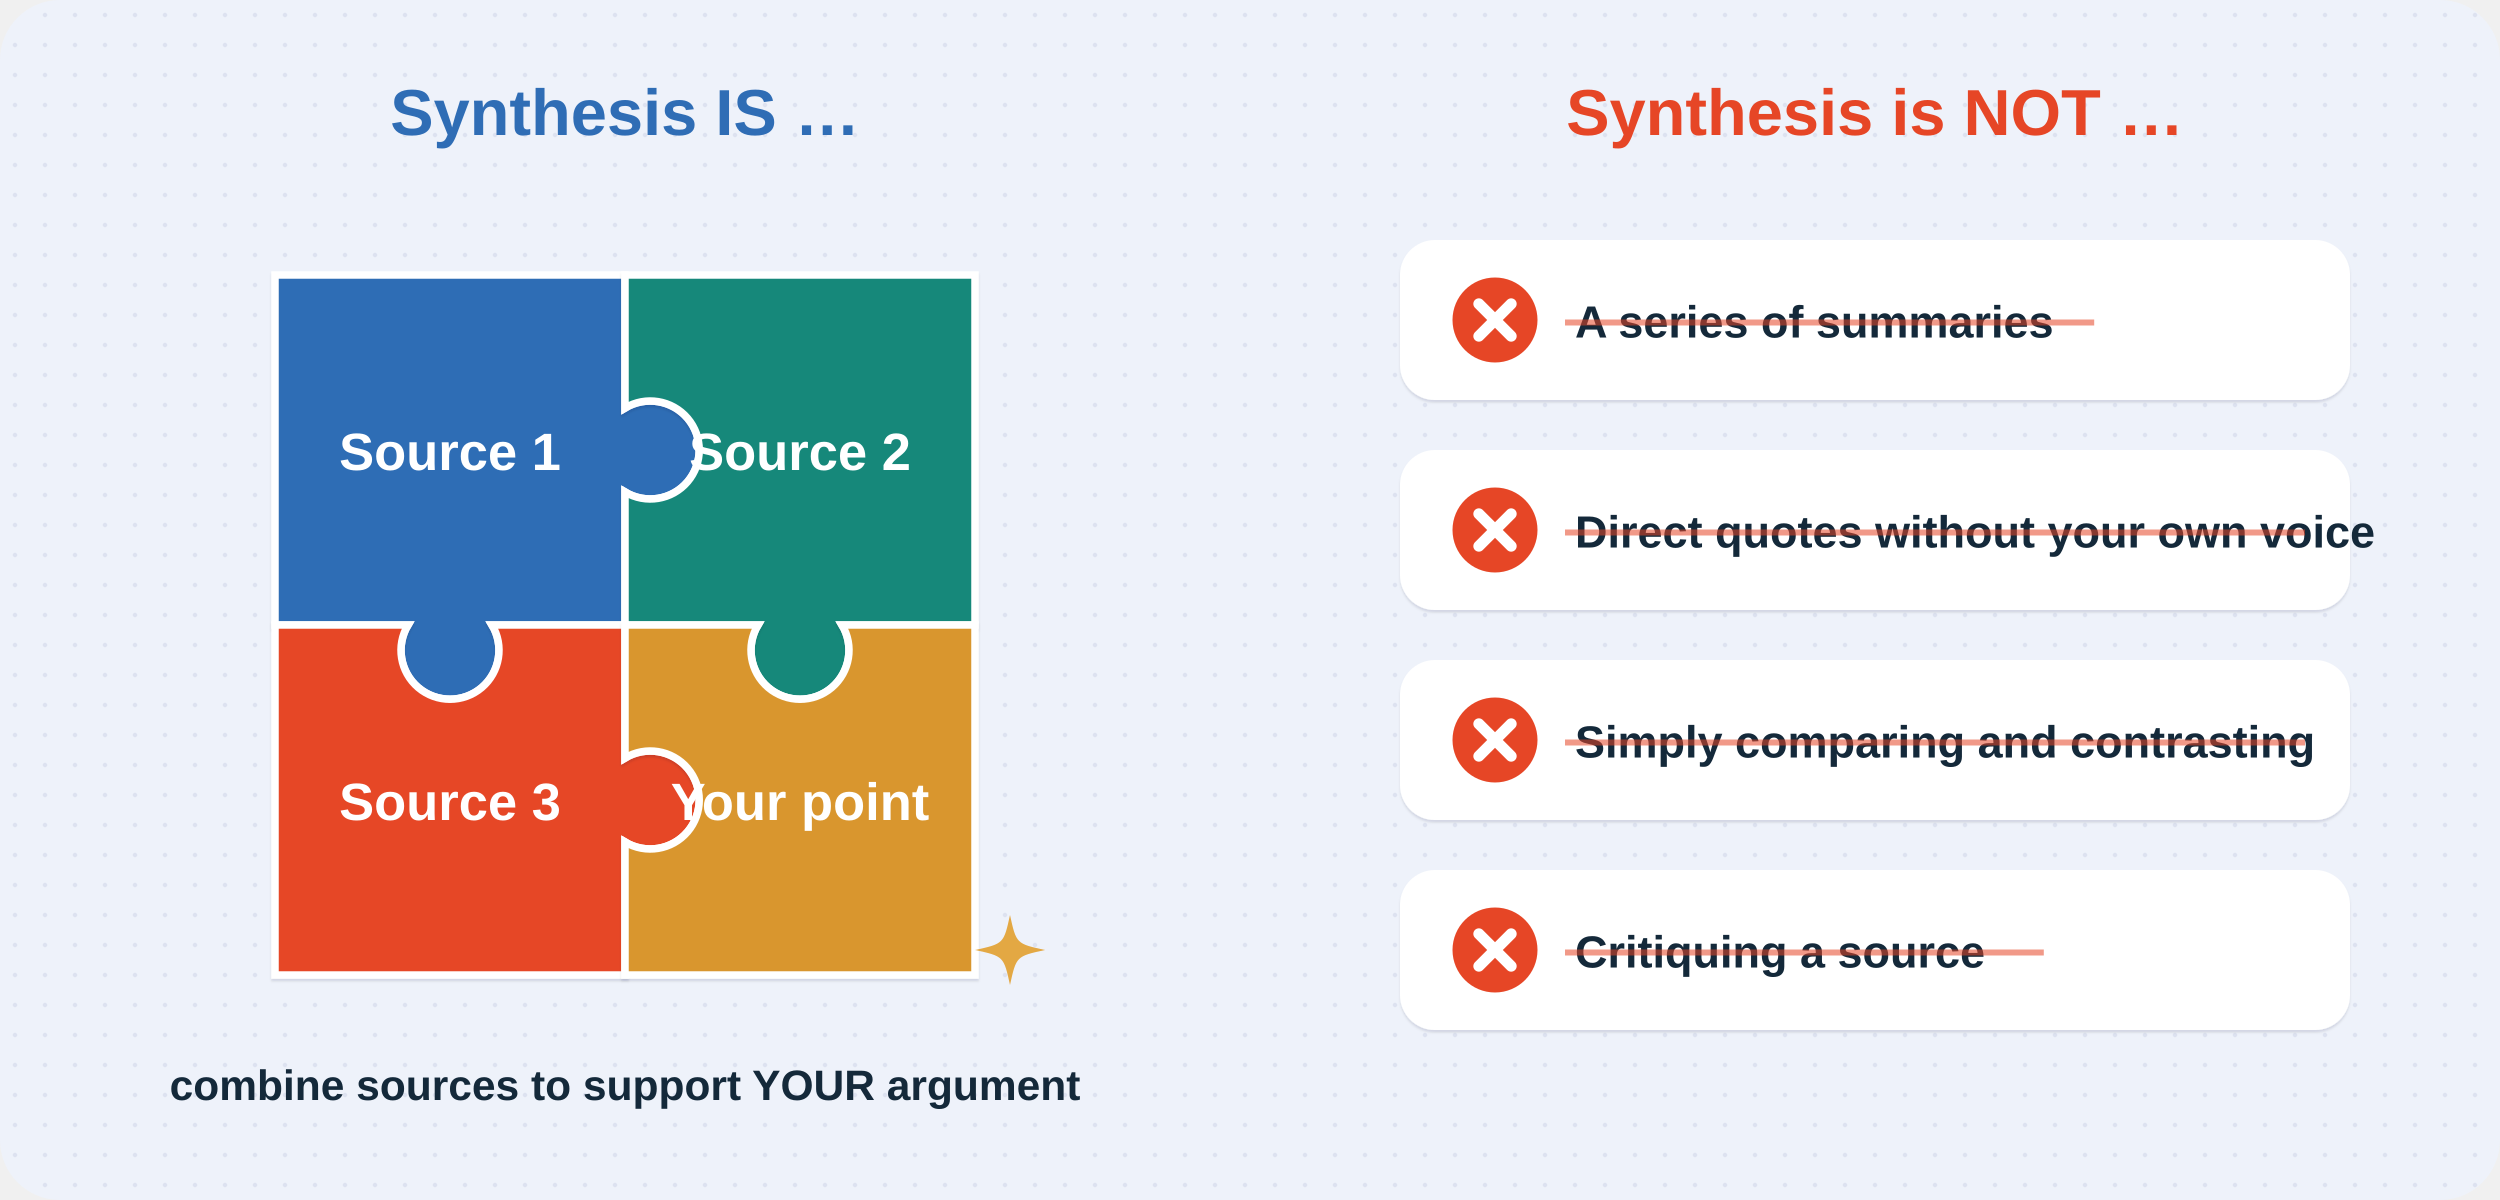
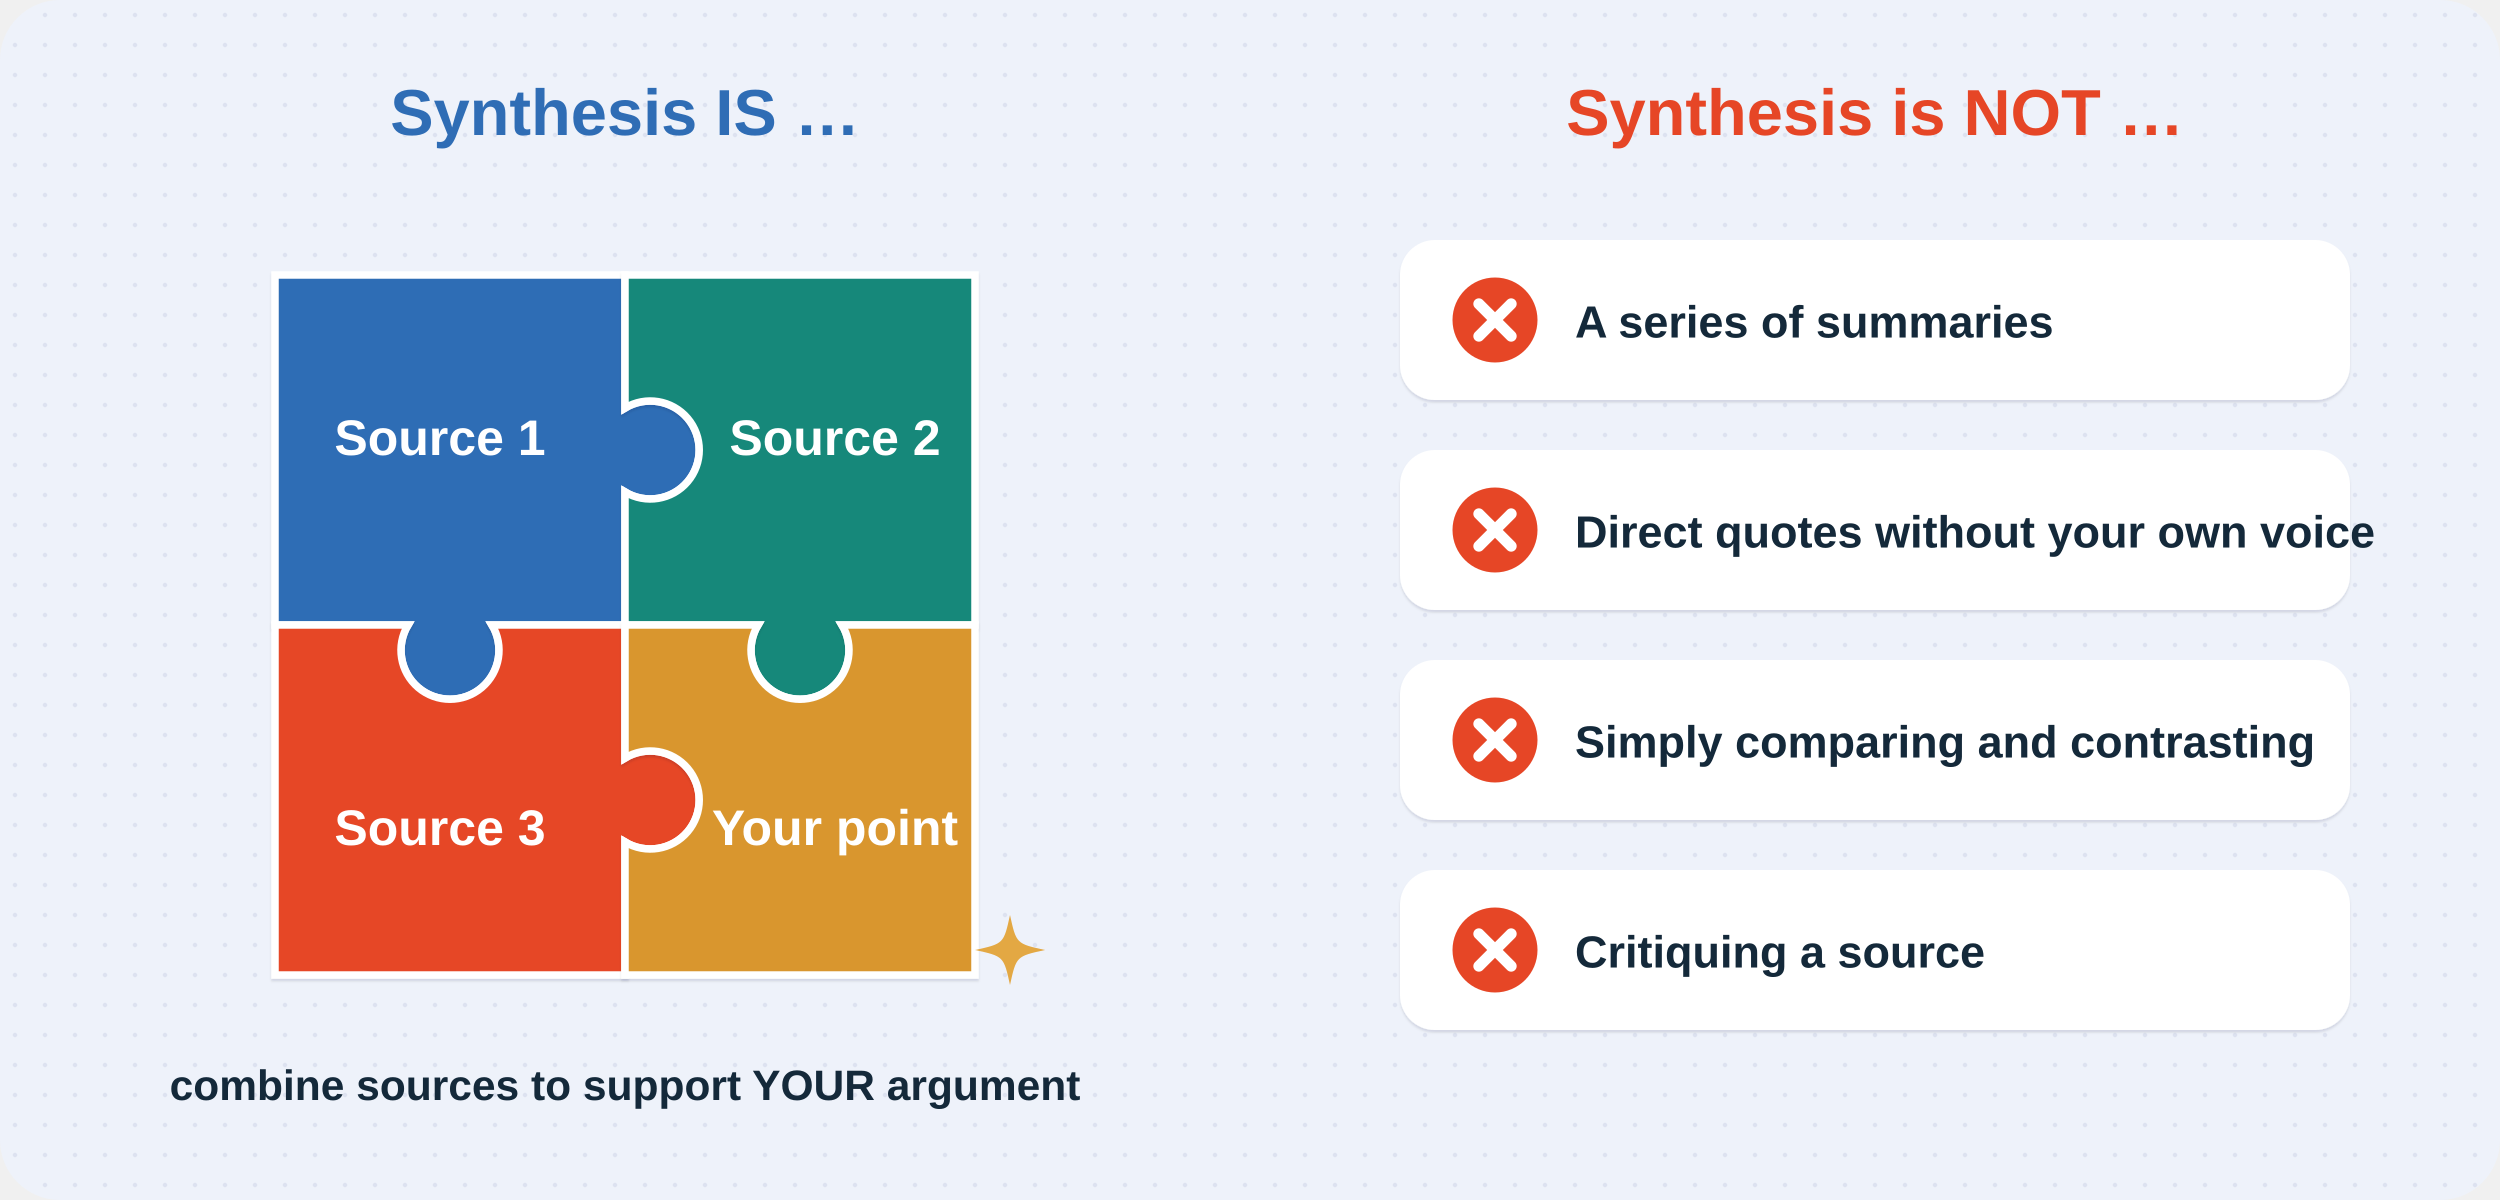
<svg xmlns="http://www.w3.org/2000/svg" viewBox="0 0 1000 480" fill="none" role="img" aria-label="Three puzzle pieces — Source 1, Source 2 and Source 3 — fit together with a fourth piece called Your point. On the right, crossed-out cards show what synthesis is not: a series of summaries, direct quotes without your own voice, simply comparing and contrasting, critiquing a source.">
  <style>
.d52synthp-tw{animation:d52synthp-tw 3s ease-in-out infinite;transform-box:fill-box;transform-origin:center}.d52synthp-t2{animation-delay:-1s}.d52synthp-t3{animation-delay:-2s}
.d52synthp-fl{animation:d52synthp-fl 6s ease-in-out infinite}.d52synthp-f2{animation-delay:-2s}.d52synthp-f3{animation-delay:-4s}
.d52synthp-bl{animation:d52synthp-bl 4.8s infinite;transform-box:fill-box;transform-origin:center}.d52synthp-b2{animation-delay:-1.7s}.d52synthp-b3{animation-delay:-3.2s}
.d52synthp-pu{animation:d52synthp-pu 2.6s ease-in-out infinite;transform-box:fill-box;transform-origin:center}.d52synthp-u2{animation-delay:-1.3s}
.d52synthp-sp{animation:d52synthp-sp 14s linear infinite;transform-box:fill-box;transform-origin:center}
.d52synthp-dr{stroke-dasharray:6 8;animation:d52synthp-dr 1.6s linear infinite}
.d52synthp-wv{animation:d52synthp-wv 2.4s ease-out infinite}.d52synthp-w2{animation-delay:-.8s}.d52synthp-w3{animation-delay:-1.6s}
.d52synthp-sw{animation:d52synthp-sw 4s ease-in-out infinite;transform-box:fill-box;transform-origin:50% 0}.d52synthp-s2{animation-delay:-2s}
.d52synthp-pen{animation:d52synthp-pen 3s ease-in-out infinite}
.d52synthp-spin{animation:d52synthp-spin 9s linear infinite}
@keyframes d52synthp-tw{0%,100%{opacity:.35;transform:scale(.6)}50%{opacity:1;transform:scale(1)}}
@keyframes d52synthp-fl{50%{transform:translateY(-4px)}}
@keyframes d52synthp-bl{0%,93%,100%{transform:scaleY(1)}96%{transform:scaleY(.1)}}
@keyframes d52synthp-pu{0%,100%{transform:scale(1)}50%{transform:scale(1.08)}}
@keyframes d52synthp-sp{to{transform:rotate(360deg)}}
@keyframes d52synthp-dr{to{stroke-dashoffset:-28}}
@keyframes d52synthp-wv{0%,100%{opacity:.25}50%{opacity:1}}
@keyframes d52synthp-sw{0%,100%{transform:rotate(-4deg)}50%{transform:rotate(4deg)}}
@keyframes d52synthp-pen{0%,100%{transform:translate(0,0)}25%{transform:translate(3px,-1px)}50%{transform:translate(6px,1px)}75%{transform:translate(9px,0)}}

@media (prefers-reduced-motion: reduce) { * { animation: none !important; } }
</style>
  <defs>
    <linearGradient id="d52synthp-bg" x1="0" y1="0" x2="1" y2="1">
      <stop offset="0" stop-color="#eef2fa" />
      <stop offset="1" stop-color="#dbe4f5" />
    </linearGradient>
    <pattern id="d52synthp-dots" width="12" height="12" patternUnits="userSpaceOnUse">
      <circle cx="6" cy="6" r=".9" fill="#3a58a0" fill-opacity=".14" />
    </pattern>
    <radialGradient id="d52synthp-glow" cx=".5" cy=".42" r=".55">
      <stop offset="0" stop-color="#fff" stop-opacity=".8" />
      <stop offset="1" stop-color="#fff" stop-opacity="0" />
    </radialGradient>
    <filter id="d52synthp-sh" x="-25%" y="-25%" width="150%" height="170%">
      <feDropShadow dx="0" dy="3" stdDeviation="3" flood-color="#14293a" flood-opacity=".16" />
      <feDropShadow dx="0" dy="1" stdDeviation=".6" flood-color="#14293a" flood-opacity=".12" />
    </filter>
    <filter id="d52synthp-blur" x="-20%" y="-80%" width="140%" height="260%">
      <feGaussianBlur stdDeviation="4" />
    </filter>
    <linearGradient id="d52synthp-pap" x1="0" y1="0" x2="0" y2="1">
      <stop offset="0" stop-color="#fffdf8" />
      <stop offset="1" stop-color="#f3ead8" />
    </linearGradient>
    <linearGradient id="d52synthp-gold" x1="0" y1="0" x2="0" y2="1">
      <stop offset="0" stop-color="#f4c162" />
      <stop offset="1" stop-color="#d9962e" />
    </linearGradient>
    <linearGradient id="d52synthp-navy" x1="0" y1="0" x2="0" y2="1">
      <stop offset="0" stop-color="#2c4c68" />
      <stop offset="1" stop-color="#14293a" />
    </linearGradient>
    <linearGradient id="d52synthp-main" x1="0" y1="0" x2="0" y2="1">
      <stop offset="0" stop-color="#8fa8dc" />
      <stop offset="1" stop-color="#3a58a0" />
    </linearGradient>
    <linearGradient id="d52synthp-coral" x1="0" y1="0" x2="0" y2="1">
      <stop offset="0" stop-color="#f0694c" />
      <stop offset="1" stop-color="#c93b20" />
    </linearGradient>
    <radialGradient id="d52synthp-ocean" cx=".38" cy=".32" r=".8">
      <stop offset="0" stop-color="#8fd3f0" />
      <stop offset=".6" stop-color="#2f6db5" />
      <stop offset="1" stop-color="#1d4680" />
    </radialGradient>
  </defs>
  <rect width="1000" height="480" rx="24" fill="#eef2fa" />
  <rect width="1000" height="480" rx="24" fill="url(#d52synthp-dots)" opacity=".7" />
  <text x="250" y="54" font-family="Manrope, Arial, sans-serif" font-size="26" font-weight="900" fill="#2f6db5" text-anchor="middle">Synthesis IS …</text>
  <text x="750" y="54" font-family="Manrope, Arial, sans-serif" font-size="26" font-weight="900" fill="#e64626" text-anchor="middle">Synthesis is NOT …</text>
  <g class="d52synthp-fl ">
    <path d="M110 110L250 110L250 163.2A19.6 19.6 0 1 1 250 196.8L250 250L196.8 250A19.6 19.6 0 1 1 163.2 250L110 250L110 110z" fill="#2f6db5" stroke="#fff" stroke-width="3" filter="url(#d52synthp-sh)" />
-     <text x="180" y="188" font-family="Manrope, Arial, sans-serif" font-size="21" font-weight="900" fill="#fff" text-anchor="middle">Source 1</text>
+     <text x="176" y="182" font-family="Manrope, Arial, sans-serif" font-size="20" font-weight="900" fill="#fff" text-anchor="middle">Source 1</text>
  </g>
  <g class="d52synthp-fl d52synthp-f2">
    <path d="M250 110L390 110L390 250L336.8 250A19.6 19.6 0 1 1 303.2 250L250 250L250 196.8A19.6 19.6 0 1 0 250 163.2L250 110z" fill="#13887a" stroke="#fff" stroke-width="3" filter="url(#d52synthp-sh)" />
-     <text x="320" y="188" font-family="Manrope, Arial, sans-serif" font-size="21" font-weight="900" fill="#fff" text-anchor="middle">Source 2</text>
+     <text x="334" y="182" font-family="Manrope, Arial, sans-serif" font-size="20" font-weight="900" fill="#fff" text-anchor="middle">Source 2</text>
  </g>
  <g class="d52synthp-fl d52synthp-f3">
    <path d="M110 250L163.2 250A19.6 19.6 0 1 0 196.8 250L250 250L250 303.2A19.6 19.6 0 1 1 250 336.8L250 390L110 390L110 250z" fill="#e64626" stroke="#fff" stroke-width="3" filter="url(#d52synthp-sh)" />
-     <text x="180" y="328" font-family="Manrope, Arial, sans-serif" font-size="21" font-weight="900" fill="#fff" text-anchor="middle">Source 3</text>
+     <text x="176" y="338" font-family="Manrope, Arial, sans-serif" font-size="20" font-weight="900" fill="#fff" text-anchor="middle">Source 3</text>
  </g>
  <g class="">
    <path d="M250 250L303.2 250A19.6 19.6 0 1 0 336.8 250L390 250L390 390L250 390L250 336.8A19.6 19.6 0 1 0 250 303.2L250 250z" fill="#d9962e" stroke="#fff" stroke-width="3" filter="url(#d52synthp-sh)" />
-     <text x="320" y="328" font-family="Manrope, Arial, sans-serif" font-size="21" font-weight="900" fill="#fff" text-anchor="middle">Your point</text>
+     <text x="334" y="338" font-family="Manrope, Arial, sans-serif" font-size="20" font-weight="900" fill="#fff" text-anchor="middle">Your point</text>
  </g>
  <g class="d52synthp-pu">
    <path class="d52synthp-tw " d="M404 366C406.52 377.48 406.52 377.48 418 380C406.52 382.52 406.52 382.52 404 394C401.48 382.52 401.48 382.52 390 380C401.48 377.48 401.48 377.48 404 366z" fill="#e3a843" />
  </g>
  <text x="250" y="440" font-family="Manrope, Arial, sans-serif" font-size="17" font-weight="800" fill="#14293a" text-anchor="middle">combine sources to support YOUR argument</text>
  <rect x="560" y="96" width="380" height="64" rx="14" fill="#fff" filter="url(#d52synthp-sh)" />
  <g>
    <circle cx="598" cy="128" r="17" fill="#e64626" />
    <path d="M591.54 121.54l12.92 12.92M604.46 121.54l-12.92 12.92" stroke="#fff" stroke-width="4.42" stroke-linecap="round" />
  </g>
  <text x="630" y="135" font-family="Manrope, Arial, sans-serif" font-size="18" font-weight="800" fill="#14293a" text-anchor="start">A series of summaries</text>
-   <path d="M626 129h211.68" stroke="#e64626" stroke-width="2.4" opacity=".55" />
  <rect x="560" y="180" width="380" height="64" rx="14" fill="#fff" filter="url(#d52synthp-sh)" />
  <g>
    <circle cx="598" cy="212" r="17" fill="#e64626" />
    <path d="M591.54 205.54l12.92 12.92M604.46 205.54l-12.92 12.92" stroke="#fff" stroke-width="4.42" stroke-linecap="round" />
  </g>
  <text x="630" y="219" font-family="Manrope, Arial, sans-serif" font-size="18" font-weight="800" fill="#14293a" text-anchor="start">Direct quotes without your own voice</text>
-   <path d="M626 213h296" stroke="#e64626" stroke-width="2.4" opacity=".55" />
  <rect x="560" y="264" width="380" height="64" rx="14" fill="#fff" filter="url(#d52synthp-sh)" />
  <g>
    <circle cx="598" cy="296" r="17" fill="#e64626" />
    <path d="M591.54 289.54l12.92 12.92M604.46 289.54l-12.92 12.92" stroke="#fff" stroke-width="4.42" stroke-linecap="round" />
  </g>
  <text x="630" y="303" font-family="Manrope, Arial, sans-serif" font-size="18" font-weight="800" fill="#14293a" text-anchor="start">Simply comparing and contrasting</text>
-   <path d="M626 297h296" stroke="#e64626" stroke-width="2.4" opacity=".55" />
  <rect x="560" y="348" width="380" height="64" rx="14" fill="#fff" filter="url(#d52synthp-sh)" />
  <g>
    <circle cx="598" cy="380" r="17" fill="#e64626" />
    <path d="M591.54 373.54l12.92 12.92M604.46 373.54l-12.92 12.92" stroke="#fff" stroke-width="4.42" stroke-linecap="round" />
  </g>
  <text x="630" y="387" font-family="Manrope, Arial, sans-serif" font-size="18" font-weight="800" fill="#14293a" text-anchor="start">Critiquing a source</text>
-   <path d="M626 381h191.52" stroke="#e64626" stroke-width="2.4" opacity=".55" />
</svg>
